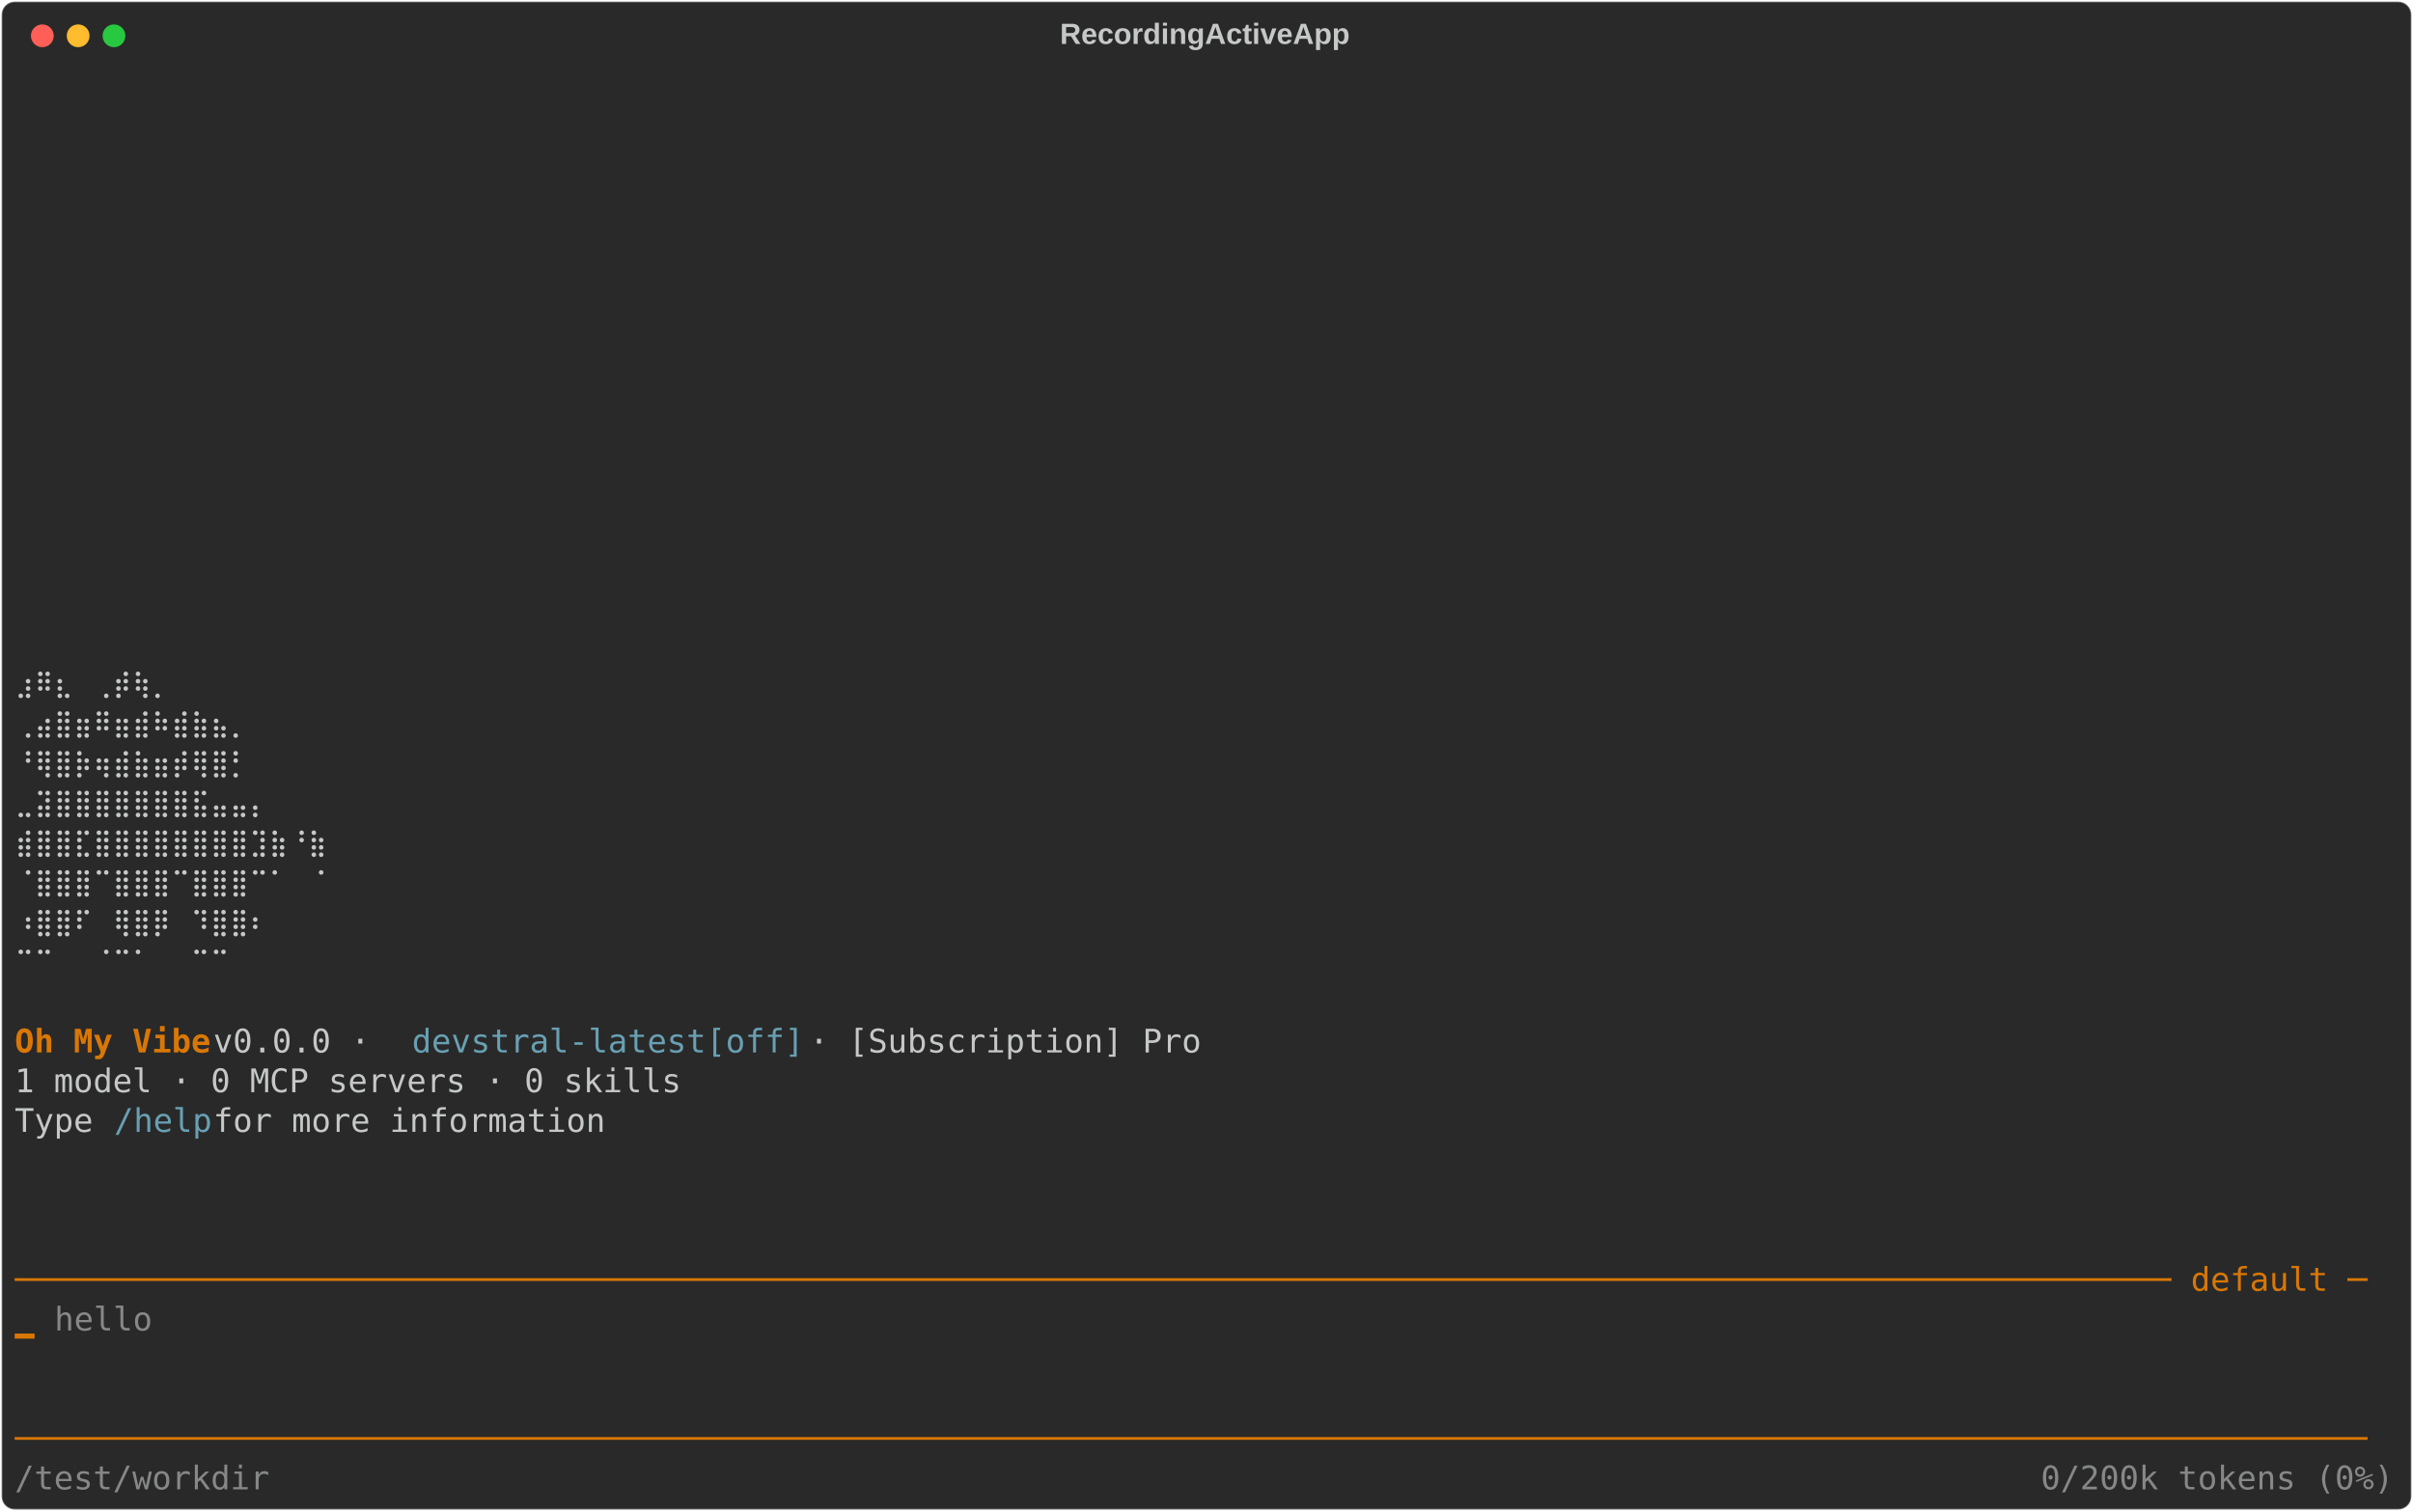
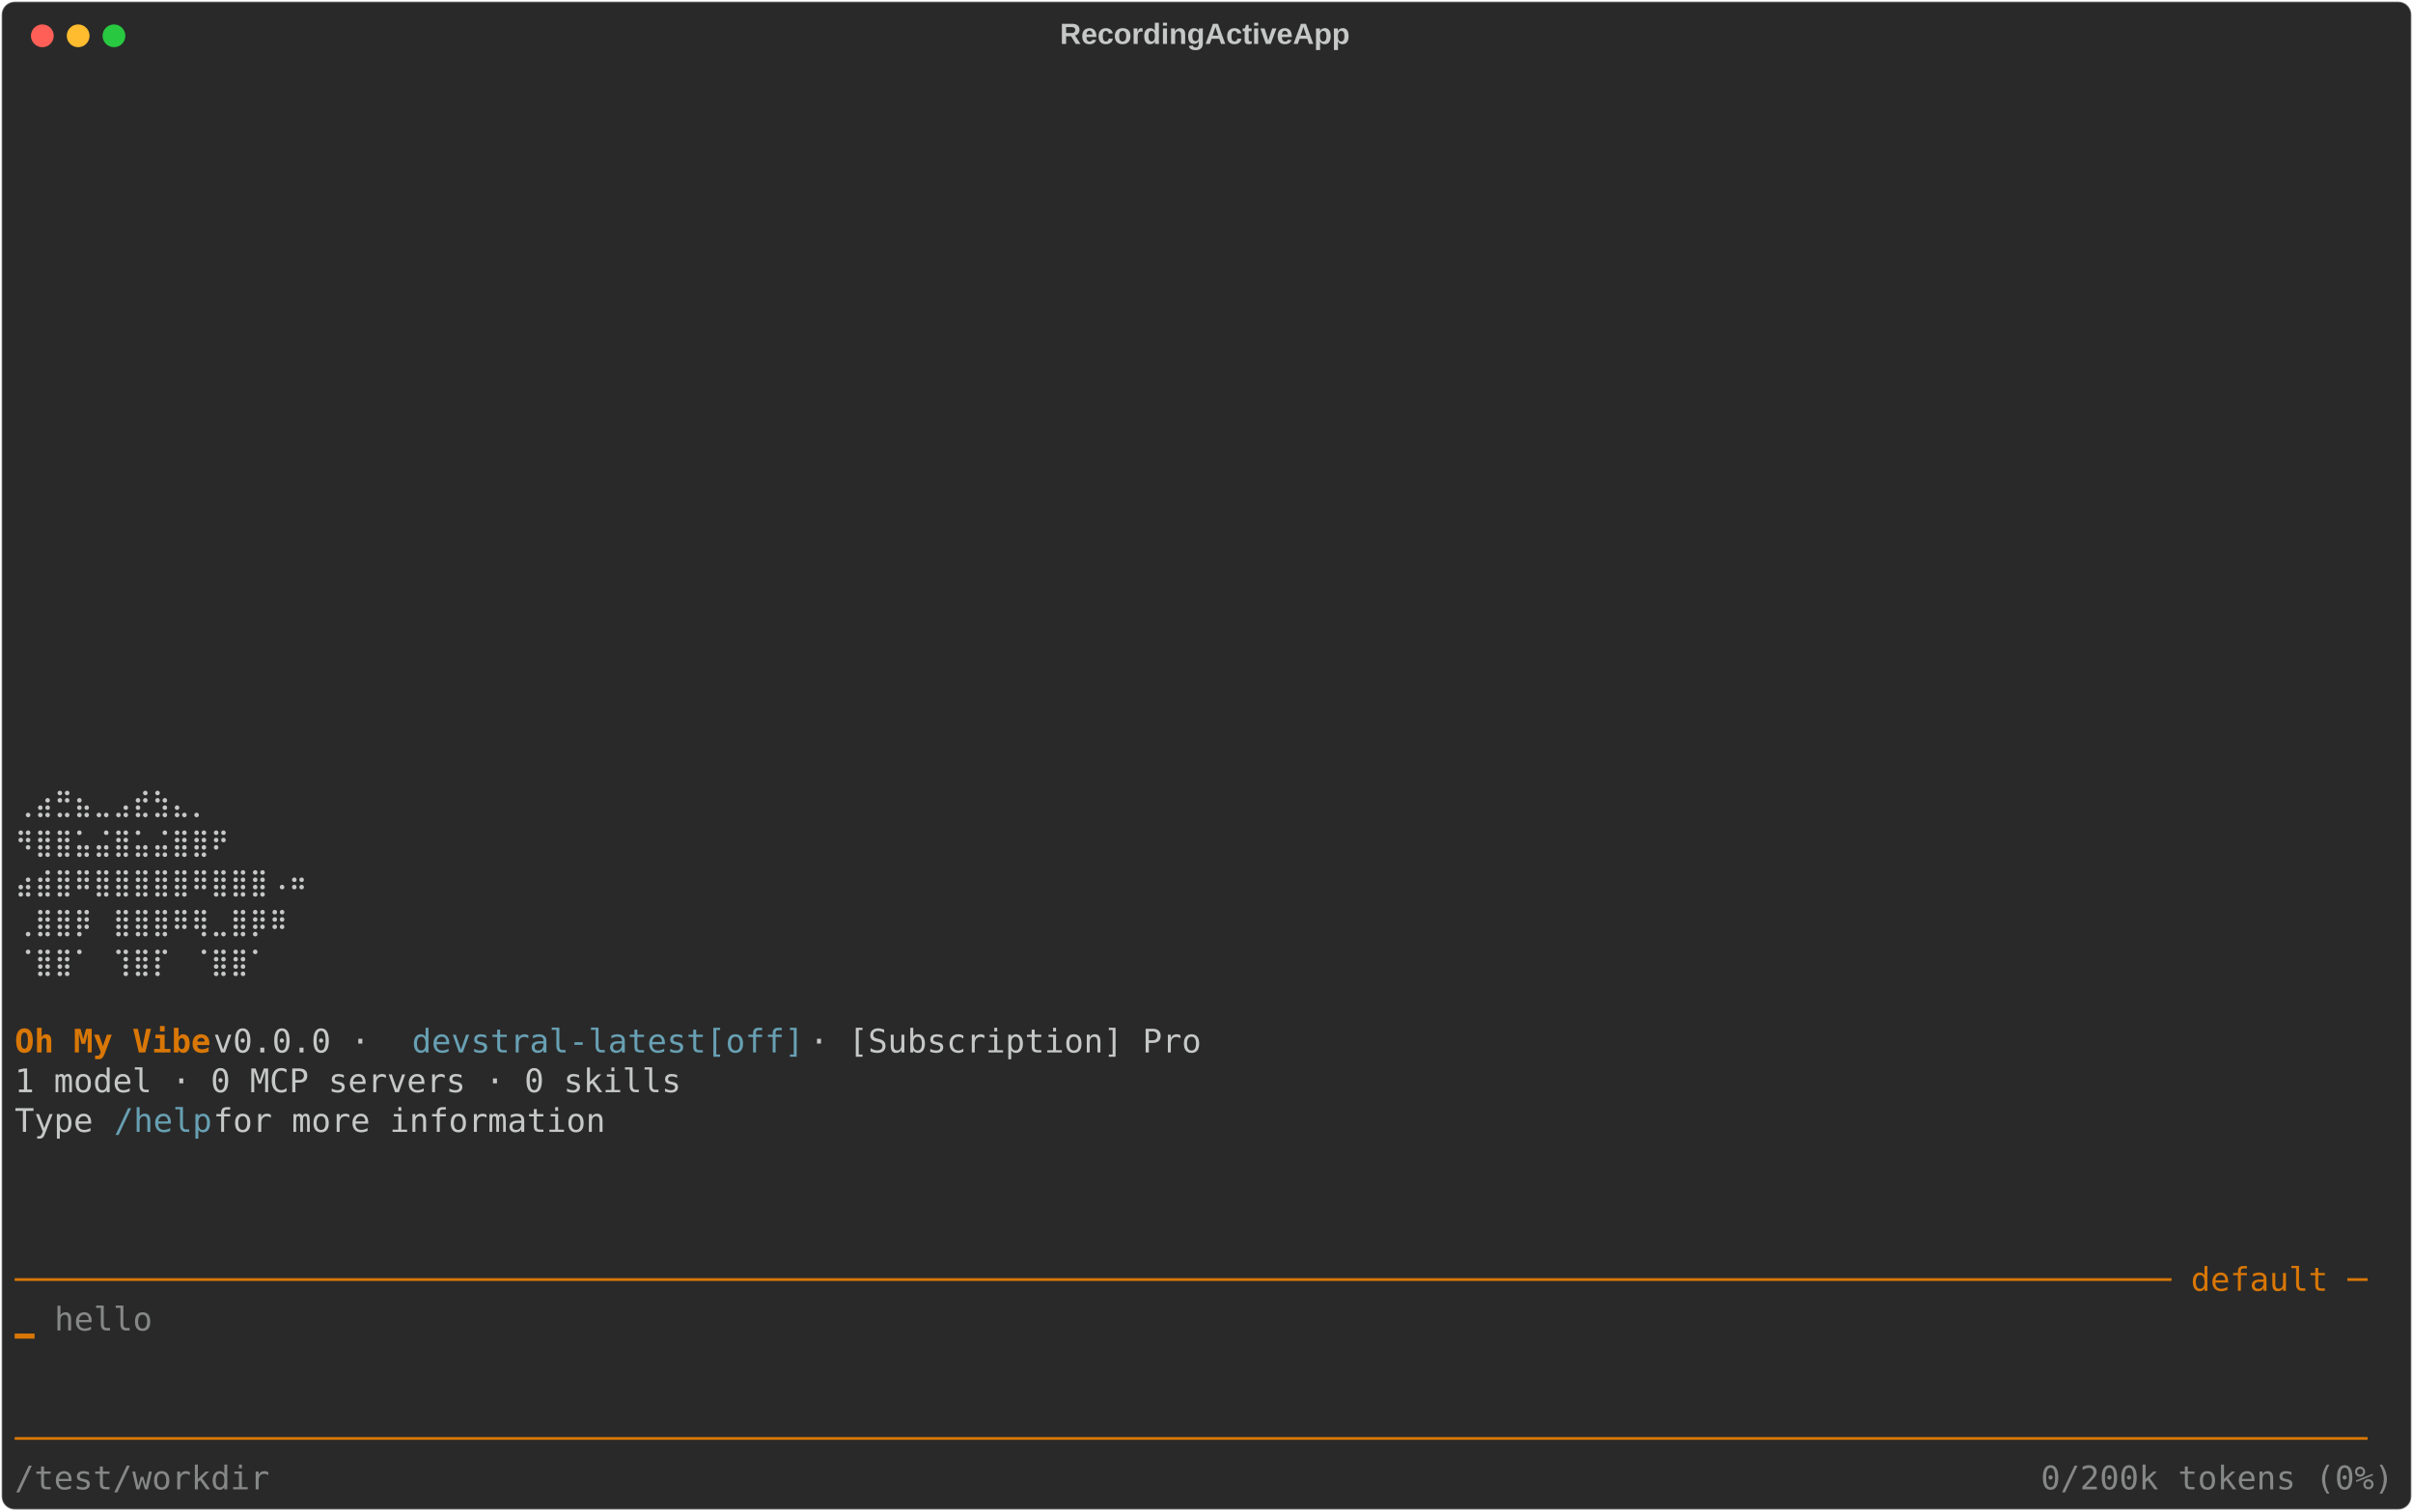
<svg xmlns="http://www.w3.org/2000/svg" class="rich-terminal" viewBox="0 0 1482 928.4">
  <style>

    @font-face {
        font-family: "Fira Code";
        src: local("FiraCode-Regular"),
                url("https://cdnjs.cloudflare.com/ajax/libs/firacode/6.2.0/woff2/FiraCode-Regular.woff2") format("woff2"),
                url("https://cdnjs.cloudflare.com/ajax/libs/firacode/6.2.0/woff/FiraCode-Regular.woff") format("woff");
        font-style: normal;
        font-weight: 400;
    }
    @font-face {
        font-family: "Fira Code";
        src: local("FiraCode-Bold"),
                url("https://cdnjs.cloudflare.com/ajax/libs/firacode/6.2.0/woff2/FiraCode-Bold.woff2") format("woff2"),
                url("https://cdnjs.cloudflare.com/ajax/libs/firacode/6.2.0/woff/FiraCode-Bold.woff") format("woff");
        font-style: bold;
        font-weight: 700;
    }

    .terminal-matrix {
        font-family: Fira Code, monospace;
        font-size: 20px;
        line-height: 24.4px;
        font-variant-east-asian: full-width;
    }

    .terminal-title {
        font-size: 18px;
        font-weight: bold;
        font-family: arial;
    }

    .terminal-r1 { fill: #c5c8c6 }
.terminal-r2 { fill: #d97706;font-weight: bold }
.terminal-r3 { fill: #68a0b3 }
.terminal-r4 { fill: #d97706 }
.terminal-r5 { fill: #868887 }
    </style>
  <defs>
    <clipPath id="terminal-clip-terminal">
      <rect x="0" y="0" width="1463.0" height="877.4" />
    </clipPath>
    <clipPath id="terminal-line-0">
      <rect x="0" y="1.5" width="1464" height="24.65" />
    </clipPath>
    <clipPath id="terminal-line-1">
      <rect x="0" y="25.9" width="1464" height="24.65" />
    </clipPath>
    <clipPath id="terminal-line-2">
      <rect x="0" y="50.3" width="1464" height="24.65" />
    </clipPath>
    <clipPath id="terminal-line-3">
      <rect x="0" y="74.7" width="1464" height="24.65" />
    </clipPath>
    <clipPath id="terminal-line-4">
      <rect x="0" y="99.1" width="1464" height="24.65" />
    </clipPath>
    <clipPath id="terminal-line-5">
      <rect x="0" y="123.5" width="1464" height="24.65" />
    </clipPath>
    <clipPath id="terminal-line-6">
      <rect x="0" y="147.9" width="1464" height="24.65" />
    </clipPath>
    <clipPath id="terminal-line-7">
      <rect x="0" y="172.3" width="1464" height="24.65" />
    </clipPath>
    <clipPath id="terminal-line-8">
      <rect x="0" y="196.7" width="1464" height="24.65" />
    </clipPath>
    <clipPath id="terminal-line-9">
      <rect x="0" y="221.1" width="1464" height="24.65" />
    </clipPath>
    <clipPath id="terminal-line-10">
      <rect x="0" y="245.5" width="1464" height="24.65" />
    </clipPath>
    <clipPath id="terminal-line-11">
      <rect x="0" y="269.9" width="1464" height="24.65" />
    </clipPath>
    <clipPath id="terminal-line-12">
      <rect x="0" y="294.3" width="1464" height="24.65" />
    </clipPath>
    <clipPath id="terminal-line-13">
      <rect x="0" y="318.7" width="1464" height="24.65" />
    </clipPath>
    <clipPath id="terminal-line-14">
      <rect x="0" y="343.1" width="1464" height="24.65" />
    </clipPath>
    <clipPath id="terminal-line-15">
      <rect x="0" y="367.5" width="1464" height="24.65" />
    </clipPath>
    <clipPath id="terminal-line-16">
      <rect x="0" y="391.9" width="1464" height="24.65" />
    </clipPath>
    <clipPath id="terminal-line-17">
      <rect x="0" y="416.3" width="1464" height="24.65" />
    </clipPath>
    <clipPath id="terminal-line-18">
      <rect x="0" y="440.7" width="1464" height="24.65" />
    </clipPath>
    <clipPath id="terminal-line-19">
      <rect x="0" y="465.1" width="1464" height="24.65" />
    </clipPath>
    <clipPath id="terminal-line-20">
      <rect x="0" y="489.5" width="1464" height="24.65" />
    </clipPath>
    <clipPath id="terminal-line-21">
      <rect x="0" y="513.9" width="1464" height="24.65" />
    </clipPath>
    <clipPath id="terminal-line-22">
      <rect x="0" y="538.3" width="1464" height="24.65" />
    </clipPath>
    <clipPath id="terminal-line-23">
      <rect x="0" y="562.7" width="1464" height="24.65" />
    </clipPath>
    <clipPath id="terminal-line-24">
      <rect x="0" y="587.1" width="1464" height="24.65" />
    </clipPath>
    <clipPath id="terminal-line-25">
      <rect x="0" y="611.5" width="1464" height="24.65" />
    </clipPath>
    <clipPath id="terminal-line-26">
      <rect x="0" y="635.9" width="1464" height="24.65" />
    </clipPath>
    <clipPath id="terminal-line-27">
      <rect x="0" y="660.3" width="1464" height="24.65" />
    </clipPath>
    <clipPath id="terminal-line-28">
      <rect x="0" y="684.7" width="1464" height="24.65" />
    </clipPath>
    <clipPath id="terminal-line-29">
      <rect x="0" y="709.1" width="1464" height="24.65" />
    </clipPath>
    <clipPath id="terminal-line-30">
      <rect x="0" y="733.5" width="1464" height="24.65" />
    </clipPath>
    <clipPath id="terminal-line-31">
      <rect x="0" y="757.9" width="1464" height="24.65" />
    </clipPath>
    <clipPath id="terminal-line-32">
      <rect x="0" y="782.3" width="1464" height="24.65" />
    </clipPath>
    <clipPath id="terminal-line-33">
      <rect x="0" y="806.7" width="1464" height="24.65" />
    </clipPath>
    <clipPath id="terminal-line-34">
      <rect x="0" y="831.1" width="1464" height="24.65" />
    </clipPath>
  </defs>
  <rect fill="#292929" stroke="rgba(255,255,255,0.35)" stroke-width="1" x="1" y="1" width="1480" height="926.4" rx="8" />
  <text class="terminal-title" fill="#c5c8c6" text-anchor="middle" x="740" y="27">RecordingActiveApp</text>
  <g transform="translate(26,22)">
    <circle cx="0" cy="0" r="7" fill="#ff5f57" />
    <circle cx="22" cy="0" r="7" fill="#febc2e" />
    <circle cx="44" cy="0" r="7" fill="#28c840" />
  </g>
  <g transform="translate(9, 41)" clip-path="url(#terminal-clip-terminal)">
    <g class="terminal-matrix">
      <text class="terminal-r1" x="1464" y="20" textLength="12.2" clip-path="url(#terminal-line-0)">
</text>
      <text class="terminal-r1" x="1464" y="44.4" textLength="12.2" clip-path="url(#terminal-line-1)">
</text>
      <text class="terminal-r1" x="1464" y="68.8" textLength="12.2" clip-path="url(#terminal-line-2)">
</text>
      <text class="terminal-r1" x="1464" y="93.2" textLength="12.2" clip-path="url(#terminal-line-3)">
</text>
      <text class="terminal-r1" x="1464" y="117.6" textLength="12.2" clip-path="url(#terminal-line-4)">
</text>
      <text class="terminal-r1" x="1464" y="142" textLength="12.2" clip-path="url(#terminal-line-5)">
</text>
      <text class="terminal-r1" x="1464" y="166.4" textLength="12.2" clip-path="url(#terminal-line-6)">
</text>
      <text class="terminal-r1" x="1464" y="190.8" textLength="12.2" clip-path="url(#terminal-line-7)">
</text>
      <text class="terminal-r1" x="1464" y="215.2" textLength="12.2" clip-path="url(#terminal-line-8)">
</text>
      <text class="terminal-r1" x="1464" y="239.6" textLength="12.2" clip-path="url(#terminal-line-9)">
</text>
      <text class="terminal-r1" x="1464" y="264" textLength="12.2" clip-path="url(#terminal-line-10)">
</text>
      <text class="terminal-r1" x="1464" y="288.4" textLength="12.2" clip-path="url(#terminal-line-11)">
</text>
      <text class="terminal-r1" x="1464" y="312.8" textLength="12.2" clip-path="url(#terminal-line-12)">
</text>
      <text class="terminal-r1" x="1464" y="337.2" textLength="12.2" clip-path="url(#terminal-line-13)">
</text>
      <text class="terminal-r1" x="1464" y="361.6" textLength="12.2" clip-path="url(#terminal-line-14)">
</text>
-       <text class="terminal-r1" x="0" y="386" textLength="219.6" clip-path="url(#terminal-line-15)">   ⣰⠿⣆ ⢀⡾⢷⡀       </text>
      <text class="terminal-r1" x="1464" y="386" textLength="12.2" clip-path="url(#terminal-line-15)">
</text>
-       <text class="terminal-r1" x="0" y="410.4" textLength="219.6" clip-path="url(#terminal-line-16)"> ⢀⣴⣿⣶⠿⣶⣾⠷⣾⣷⣦⡀     </text>
      <text class="terminal-r1" x="1464" y="410.4" textLength="12.2" clip-path="url(#terminal-line-16)">
</text>
-       <text class="terminal-r1" x="0" y="434.8" textLength="219.6" clip-path="url(#terminal-line-17)"> ⠘⢿⣿⡷⢶⣾⣷⣶⡾⢿⣿⡃     </text>
      <text class="terminal-r1" x="1464" y="434.8" textLength="12.2" clip-path="url(#terminal-line-17)">
</text>
-       <text class="terminal-r1" x="0" y="459.2" textLength="219.6" clip-path="url(#terminal-line-18)">  ⣀⣽⣿⣿⣿⣿⣿⣿⣿⣯⣤⣤⡄   </text>
+       <text class="terminal-r1" x="0" y="459.2" textLength="219.6" clip-path="url(#terminal-line-18)">  ⢀⣴⣛⣦⣀⣠⣞⣳⣄⡀      </text>
      <text class="terminal-r1" x="1464" y="459.2" textLength="12.2" clip-path="url(#terminal-line-18)">
</text>
-       <text class="terminal-r1" x="0" y="483.6" textLength="219.6" clip-path="url(#terminal-line-19)"> ⣾⣿⣿⣏⣿⣿⣿⣿⣿⣿⣿⣿⣹⣷⠘⣷ </text>
+       <text class="terminal-r1" x="0" y="483.6" textLength="219.6" clip-path="url(#terminal-line-19)">  ⠻⣿⣿⣥⣬⣿⣥⣬⣿⣿⠟     </text>
      <text class="terminal-r1" x="1464" y="483.6" textLength="12.2" clip-path="url(#terminal-line-19)">
</text>
-       <text class="terminal-r1" x="0" y="508" textLength="219.6" clip-path="url(#terminal-line-20)"> ⠈⣿⣿⣿⠉⣿⣿⣿⠉⣿⣿⣿⠉⠁ ⠈ </text>
+       <text class="terminal-r1" x="0" y="508" textLength="219.6" clip-path="url(#terminal-line-20)"> ⣴⣾⣿⠿⣿⣿⣿⣿⣿⠿⣿⣿⣿⠠⠶  </text>
      <text class="terminal-r1" x="1464" y="508" textLength="12.2" clip-path="url(#terminal-line-20)">
</text>
-       <text class="terminal-r1" x="0" y="532.4" textLength="219.6" clip-path="url(#terminal-line-21)"> ⠰⣿⣿⠏ ⢿⣿⡿ ⠹⣿⣿⠆    </text>
+       <text class="terminal-r1" x="0" y="532.4" textLength="219.6" clip-path="url(#terminal-line-21)">⢀⣿⣿⡿ ⣿⣿⣿⠿⢿⣀⣿⡿⠿    </text>
      <text class="terminal-r1" x="1464" y="532.4" textLength="12.2" clip-path="url(#terminal-line-21)">
</text>
-       <text class="terminal-r1" x="0" y="556.8" textLength="219.6" clip-path="url(#terminal-line-22)">  ⠉⠉  ⠈⠉⠁  ⠉⠉     </text>
+       <text class="terminal-r1" x="0" y="556.8" textLength="219.6" clip-path="url(#terminal-line-22)">⠈⣿⣿⠁ ⢹⣿⡏ ⠈⣿⣿⠁     </text>
      <text class="terminal-r1" x="1464" y="556.8" textLength="12.2" clip-path="url(#terminal-line-22)">
</text>
      <text class="terminal-r1" x="1464" y="581.2" textLength="12.2" clip-path="url(#terminal-line-23)">
</text>
      <text class="terminal-r2" x="0" y="605.6" textLength="122" clip-path="url(#terminal-line-24)">Oh My Vibe</text>
      <text class="terminal-r1" x="122" y="605.6" textLength="122" clip-path="url(#terminal-line-24)"> v0.0.0 · </text>
      <text class="terminal-r3" x="244" y="605.6" textLength="244" clip-path="url(#terminal-line-24)">devstral-latest[off]</text>
      <text class="terminal-r1" x="488" y="605.6" textLength="256.2" clip-path="url(#terminal-line-24)"> · [Subscription] Pro</text>
      <text class="terminal-r1" x="1464" y="605.6" textLength="12.2" clip-path="url(#terminal-line-24)">
</text>
      <text class="terminal-r1" x="0" y="630" textLength="414.8" clip-path="url(#terminal-line-25)">1 model · 0 MCP servers · 0 skills</text>
      <text class="terminal-r1" x="1464" y="630" textLength="12.2" clip-path="url(#terminal-line-25)">
</text>
      <text class="terminal-r1" x="0" y="654.4" textLength="61" clip-path="url(#terminal-line-26)">Type </text>
      <text class="terminal-r3" x="61" y="654.4" textLength="61" clip-path="url(#terminal-line-26)">/help</text>
      <text class="terminal-r1" x="122" y="654.4" textLength="256.2" clip-path="url(#terminal-line-26)"> for more information</text>
      <text class="terminal-r1" x="1464" y="654.4" textLength="12.2" clip-path="url(#terminal-line-26)">
</text>
      <text class="terminal-r1" x="1464" y="678.8" textLength="12.2" clip-path="url(#terminal-line-27)">
</text>
      <text class="terminal-r1" x="1464" y="703.2" textLength="12.2" clip-path="url(#terminal-line-28)">
</text>
      <text class="terminal-r1" x="1464" y="727.6" textLength="12.2" clip-path="url(#terminal-line-29)">
</text>
      <text class="terminal-r4" x="0" y="752" textLength="1464" clip-path="url(#terminal-line-30)">────────────────────────────────────────────────────────────────────────────────────────────────────────────── default ─</text>
      <text class="terminal-r1" x="1464" y="752" textLength="12.2" clip-path="url(#terminal-line-30)">
</text>
      <text class="terminal-r2" x="0" y="776.4" textLength="12.2" clip-path="url(#terminal-line-31)">▁</text>
      <text class="terminal-r5" x="24.4" y="776.4" textLength="1439.6" clip-path="url(#terminal-line-31)">hello                                                                                                                 </text>
      <text class="terminal-r1" x="1464" y="776.4" textLength="12.2" clip-path="url(#terminal-line-31)">
</text>
      <text class="terminal-r1" x="1464" y="800.8" textLength="12.2" clip-path="url(#terminal-line-32)">
</text>
      <text class="terminal-r1" x="1464" y="825.2" textLength="12.2" clip-path="url(#terminal-line-33)">
</text>
      <text class="terminal-r4" x="0" y="849.6" textLength="1464" clip-path="url(#terminal-line-34)">────────────────────────────────────────────────────────────────────────────────────────────────────────────────────────</text>
      <text class="terminal-r1" x="1464" y="849.6" textLength="12.2" clip-path="url(#terminal-line-34)">
</text>
      <text class="terminal-r5" x="0" y="874" textLength="158.6" clip-path="url(#terminal-line-35)">/test/workdir</text>
      <text class="terminal-r5" x="1244.4" y="874" textLength="219.6" clip-path="url(#terminal-line-35)">0/200k tokens (0%)</text>
    </g>
  </g>
</svg>
